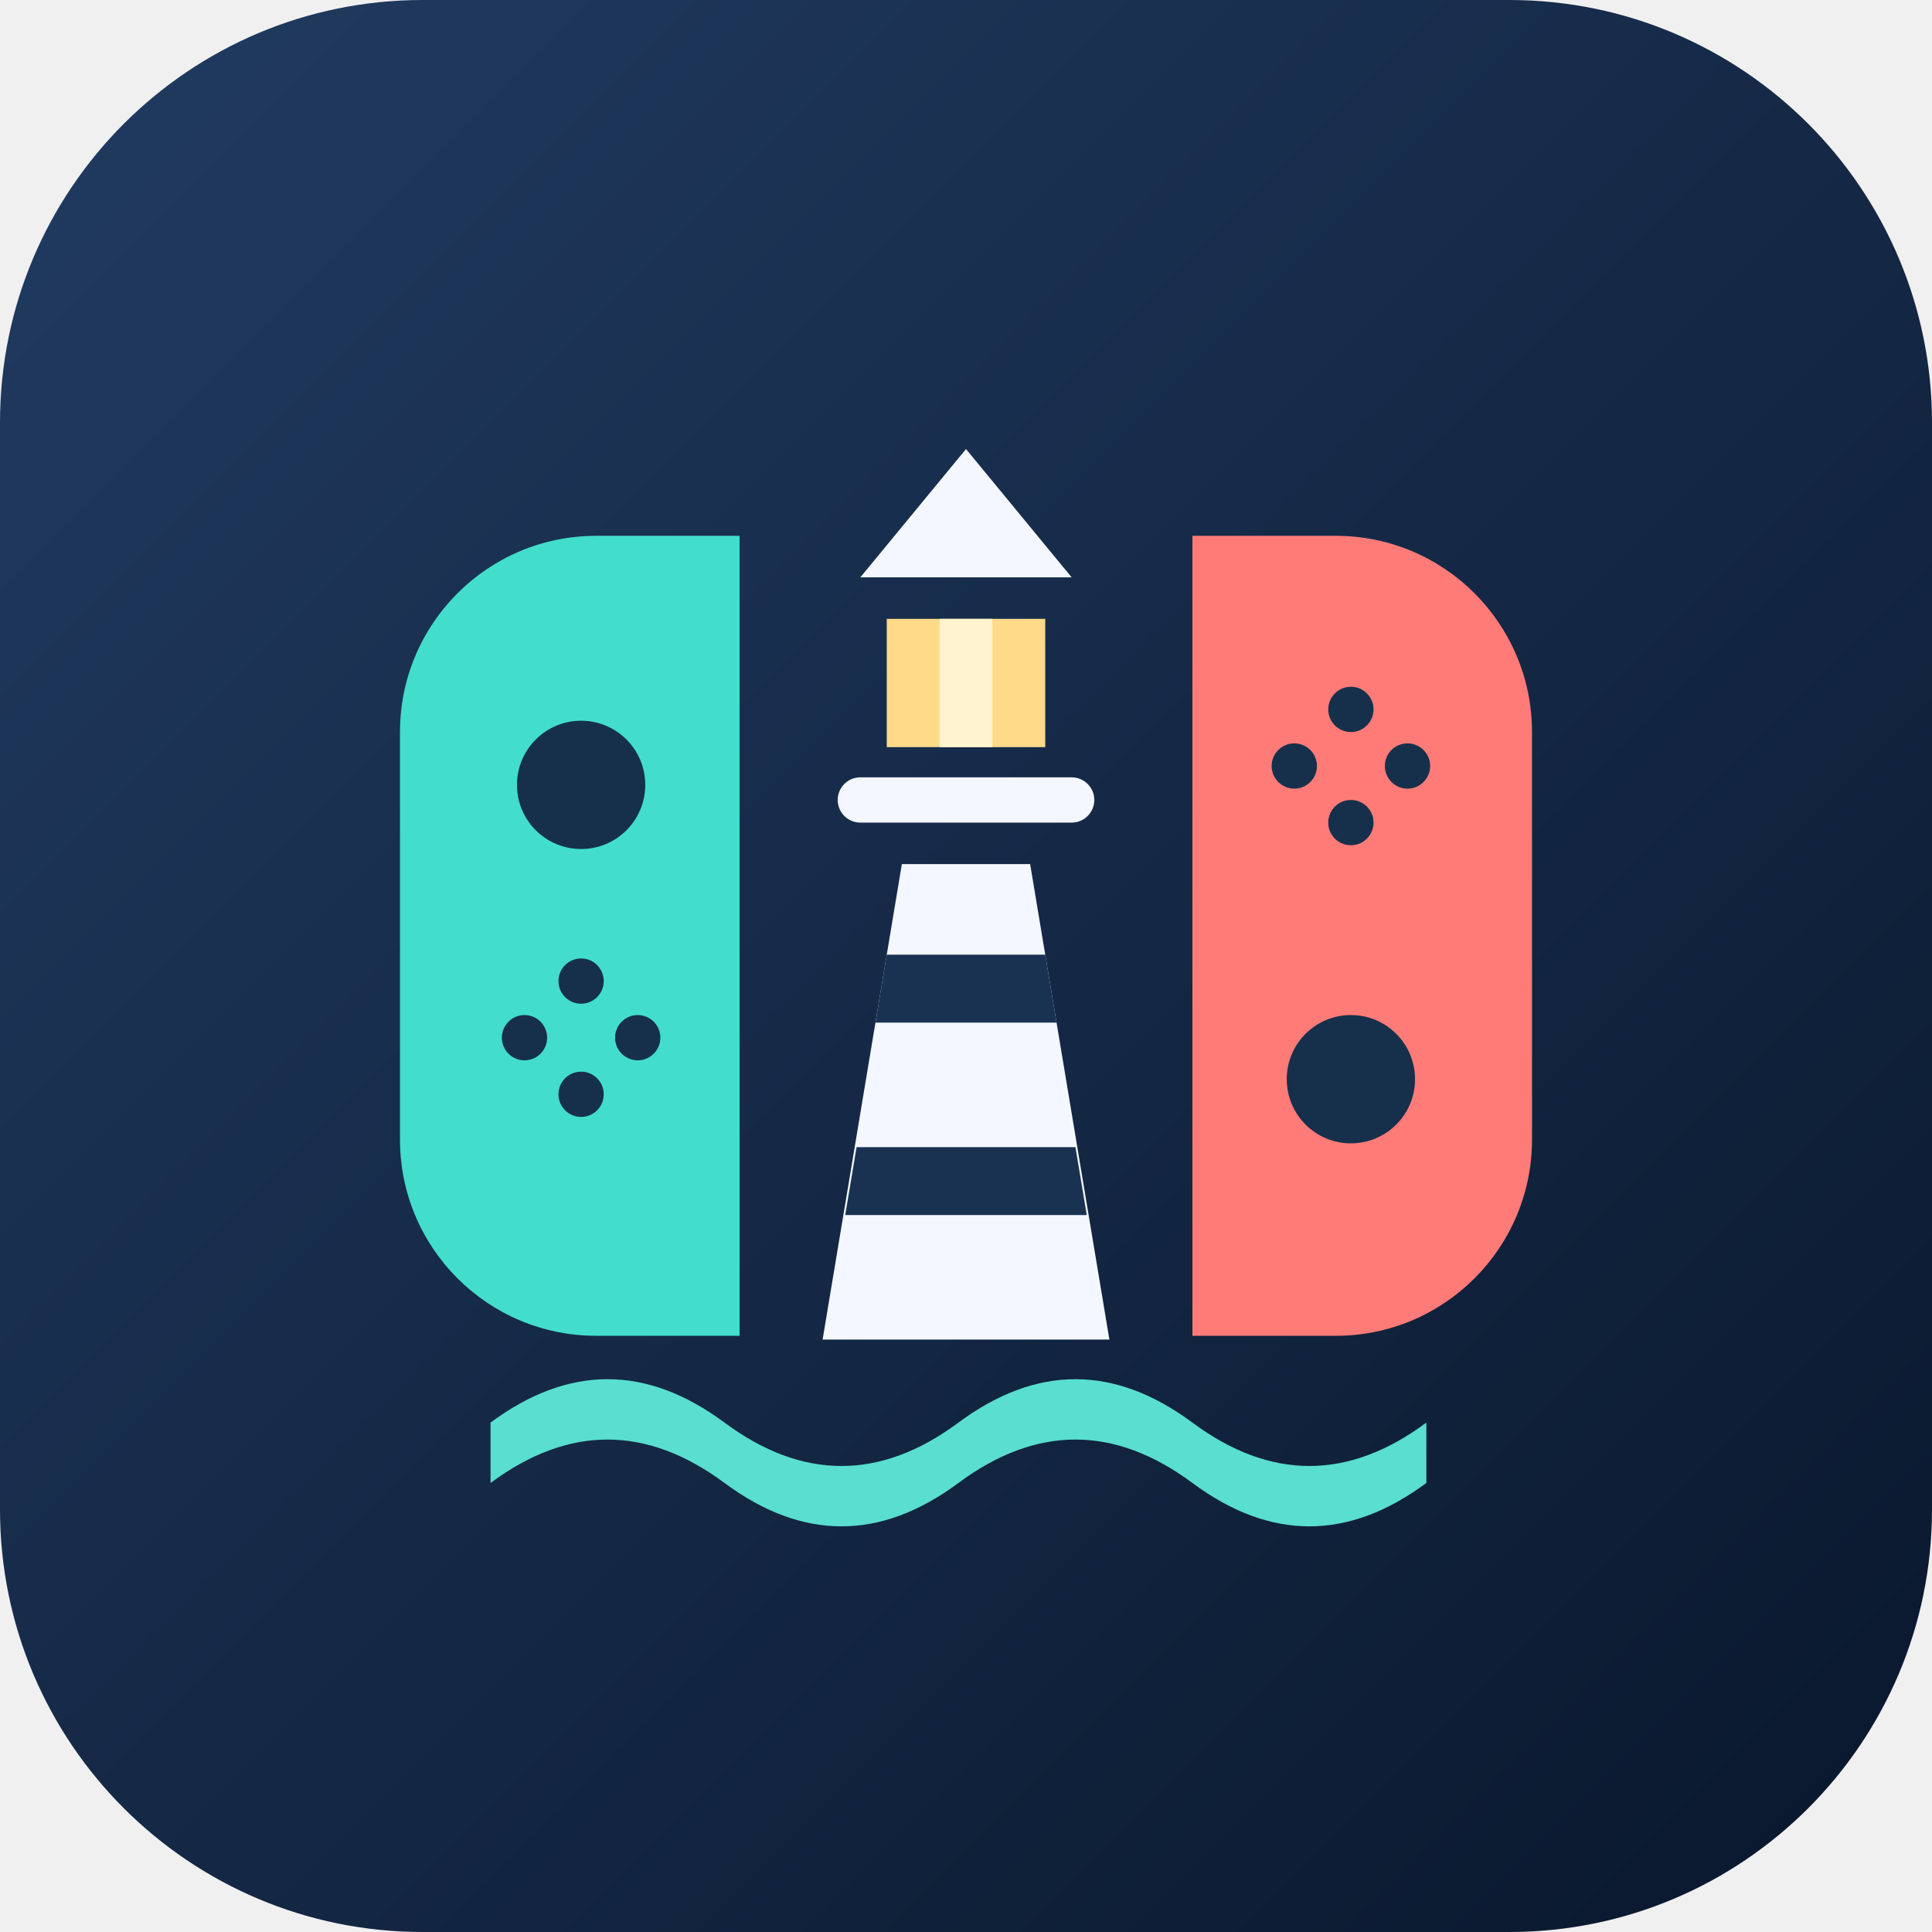
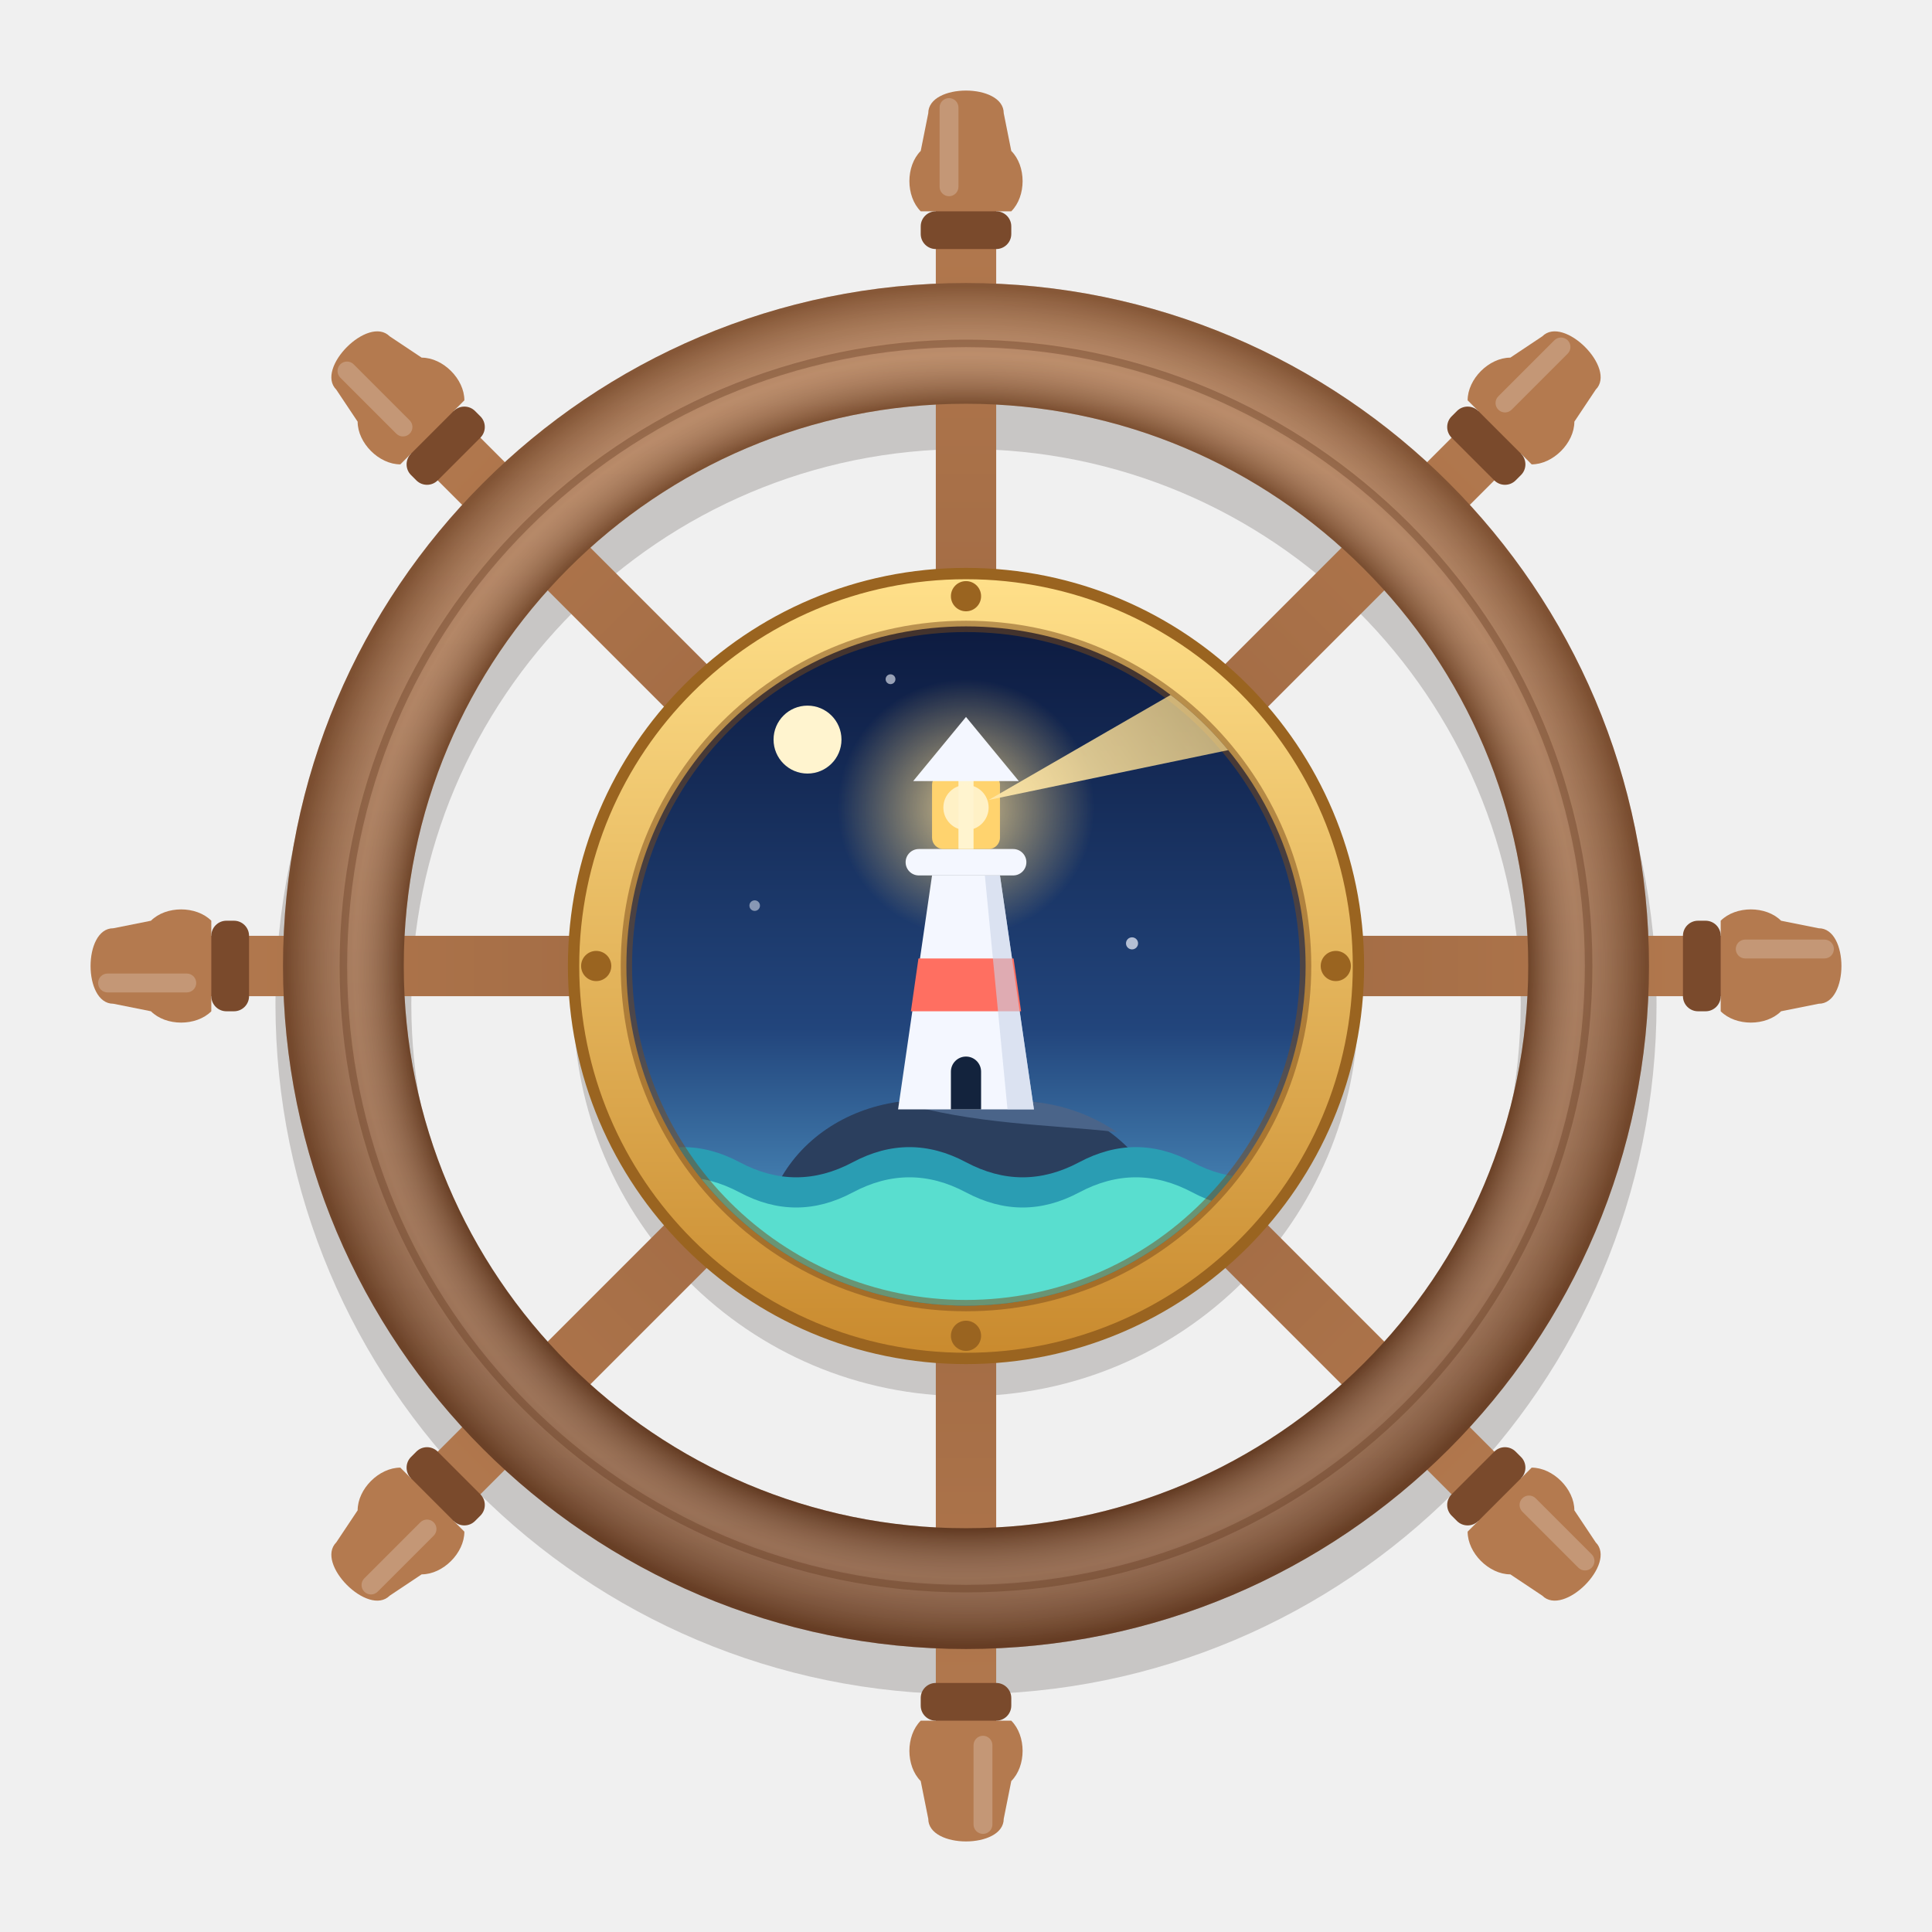
- <svg xmlns="http://www.w3.org/2000/svg" viewBox="0 0 512 512" role="img" aria-label="Harbor: a lighthouse between two controllers">
+ <svg xmlns="http://www.w3.org/2000/svg" viewBox="0 0 512 512" role="img" aria-label="Harbor: a ship's helm framing a lighthouse at night">
  <defs>
-     <linearGradient id="bg" x1="0" y1="0" x2="512" y2="512" gradientUnits="userSpaceOnUse">
-       <stop offset="0" stop-color="#213b61" />
-       <stop offset="1" stop-color="#09172c" />
+     <linearGradient id="wood" x1="0" y1="40" x2="0" y2="472" gradientUnits="userSpaceOnUse">
+       <stop offset="0" stop-color="#b47a4f" />
+       <stop offset="1" stop-color="#7a4a2c" />
    </linearGradient>
+     <radialGradient id="rimshade" cx="256" cy="256" r="180" gradientUnits="userSpaceOnUse">
+       <stop offset="0.83" stop-color="#2a140a" stop-opacity="0.35" />
+       <stop offset="0.9" stop-color="#ffffff" stop-opacity="0.18" />
+       <stop offset="1" stop-color="#2a140a" stop-opacity="0.3" />
+     </radialGradient>
+     <linearGradient id="brass" x1="0" y1="152" x2="0" y2="360" gradientUnits="userSpaceOnUse">
+       <stop offset="0" stop-color="#ffe08a" />
+       <stop offset="1" stop-color="#c98a2e" />
+     </linearGradient>
+     <linearGradient id="sky" x1="0" y1="166" x2="0" y2="330" gradientUnits="userSpaceOnUse">
+       <stop offset="0" stop-color="#0d1b40" />
+       <stop offset="0.65" stop-color="#22457c" />
+       <stop offset="1" stop-color="#4f93c2" />
+     </linearGradient>
+     <linearGradient id="beam" x1="256" y1="214" x2="440" y2="90" gradientUnits="userSpaceOnUse">
+       <stop offset="0" stop-color="#ffe9ad" stop-opacity="0.95" />
+       <stop offset="0.55" stop-color="#ffd36e" stop-opacity="0.55" />
+       <stop offset="1" stop-color="#ffc44d" stop-opacity="0.25" />
+     </linearGradient>
+     <radialGradient id="glow" cx="256" cy="214" r="34" gradientUnits="userSpaceOnUse">
+       <stop offset="0" stop-color="#ffe29a" stop-opacity="0.8" />
+       <stop offset="1" stop-color="#ffd36e" stop-opacity="0" />
+     </radialGradient>
+     <clipPath id="window">
+       <circle cx="256" cy="256" r="90" />
+     </clipPath>
+     <clipPath id="wheel">
+       <circle cx="256" cy="256" r="181" />
+     </clipPath>
+     <g id="spoke">
+       <rect x="248" y="54" width="16" height="104" fill="url(#wood)" />
+       <path d="M246,30 C246,22 266,22 266,30 L268,40 C272,44 272,52 268,56 H244 C240,52 240,44 244,40 Z" fill="#b47a4f" />
+       <rect x="244" y="56" width="24" height="10" rx="4" fill="#7a4a2c" />
+       <rect x="249" y="26" width="5" height="26" rx="2.5" fill="#ffffff" opacity="0.22" />
+     </g>
  </defs>
-   <rect width="512" height="512" rx="112" fill="url(#bg)" />
-   <path d="M158,142 H196 V354 H158 A52,52 0 0 1 106,302 V194 A52,52 0 0 1 158,142 Z" fill="#42decb" />
-   <path d="M316,142 H354 A52,52 0 0 1 406,194 V302 A52,52 0 0 1 354,354 H316 Z" fill="#ff7b78" />
-   <path d="M137,208 a17,17 0 1 0 34,0 a17,17 0 1 0 -34,0 Z" fill="#16304b" />
-   <path d="M341,286 a17,17 0 1 0 34,0 a17,17 0 1 0 -34,0 Z" fill="#16304b" />
-   <path d="M148,260 a6,6 0 1 0 12,0 a6,6 0 1 0 -12,0 Z M148,290 a6,6 0 1 0 12,0 a6,6 0 1 0 -12,0 Z M133,275 a6,6 0 1 0 12,0 a6,6 0 1 0 -12,0 Z M163,275 a6,6 0 1 0 12,0 a6,6 0 1 0 -12,0 Z" fill="#16304b" />
-   <path d="M352,188 a6,6 0 1 0 12,0 a6,6 0 1 0 -12,0 Z M352,218 a6,6 0 1 0 12,0 a6,6 0 1 0 -12,0 Z M337,203 a6,6 0 1 0 12,0 a6,6 0 1 0 -12,0 Z M367,203 a6,6 0 1 0 12,0 a6,6 0 1 0 -12,0 Z" fill="#16304b" />
-   <path d="M228,153 L256,119 L284,153 Z" fill="#f4f7ff" />
-   <path d="M235,164 H277 V198 H235 Z" fill="#ffda88" />
-   <path d="M249,164 H263 V198 H249 Z" fill="#fff4cf" />
-   <path d="M228,206 H284 A6,6 0 0 1 284,218 H228 A6,6 0 0 1 228,206 Z" fill="#f4f7ff" />
-   <path d="M239,229 H273 L294,355 H218 Z" fill="#f4f7ff" />
-   <path d="M235,253 H277 L280,271 H232 Z M227,304 H285 L288,322 H224 Z" fill="#193251" />
-   <path d="M130,377 Q161,354 192,377 T254,377 T316,377 T378,377 L378,393 Q347,416 316,393 T254,393 T192,393 T130,393 Z" fill="#59decf" />
+   <circle cx="256" cy="266" r="165" fill="none" stroke="#140a05" stroke-opacity="0.18" stroke-width="36" />
+   <circle cx="256" cy="266" r="104" fill="#140a05" opacity="0.18" />
+   <use href="#spoke" />
+   <use href="#spoke" transform="rotate(45 256 256)" />
+   <use href="#spoke" transform="rotate(90 256 256)" />
+   <use href="#spoke" transform="rotate(135 256 256)" />
+   <use href="#spoke" transform="rotate(180 256 256)" />
+   <use href="#spoke" transform="rotate(225 256 256)" />
+   <use href="#spoke" transform="rotate(270 256 256)" />
+   <use href="#spoke" transform="rotate(315 256 256)" />
+   <circle cx="256" cy="256" r="165" fill="none" stroke="url(#wood)" stroke-width="32" />
+   <circle cx="256" cy="256" r="165" fill="none" stroke="url(#rimshade)" stroke-width="32" />
+   <circle cx="256" cy="256" r="165" fill="none" stroke="#5e351c" stroke-opacity="0.35" stroke-width="2" />
+   <circle cx="256" cy="256" r="104" fill="url(#brass)" />
+   <circle cx="256" cy="256" r="104" fill="none" stroke="#9a6420" stroke-width="3" />
+   <g fill="#9a6420">
+     <circle cx="256" cy="158" r="4" />
+     <circle cx="354" cy="256" r="4" />
+     <circle cx="256" cy="354" r="4" />
+     <circle cx="158" cy="256" r="4" />
+   </g>
+   <g clip-path="url(#window)">
+     <rect x="166" y="166" width="180" height="180" fill="url(#sky)" />
+     <circle cx="214" cy="196" r="9" fill="#fff4cf" />
+     <circle cx="300" cy="250" r="1.6" fill="#f4f7ff" opacity="0.7" />
+     <circle cx="200" cy="240" r="1.4" fill="#f4f7ff" opacity="0.5" />
+     <circle cx="236" cy="180" r="1.3" fill="#f4f7ff" opacity="0.6" />
+     <circle cx="256" cy="214" r="34" fill="url(#glow)" />
+     <path d="M206,314 C212,302 224,294 238,292 H274 C288,294 300,302 306,314 Z" fill="#2b3f5e" />
+     <path d="M238,292 H274 C283,293 290,296 296,300 C278,298 258,298 238,292 Z" fill="#4a6489" />
+     <path d="M247,232 H265 L274,294 H238 Z" fill="#f4f7ff" />
+     <path d="M243.4,254 H268.6 L270.6,268 H241.4 Z" fill="#ff6f61" />
+     <path d="M261,232 H265 L274,294 H267 Z" fill="#c9d4e8" opacity="0.6" />
+     <path d="M252,294 V284 A4,4 0 0 1 260,284 V294 Z" fill="#13233d" />
+     <rect x="240" y="225" width="32" height="7" rx="3.5" fill="#f4f7ff" />
+     <rect x="247" y="205" width="18" height="20" rx="3" fill="#ffd36e" />
+     <rect x="254" y="205" width="4" height="20" fill="#fff4cf" />
+     <path d="M242,207 L256,190 L270,207 Z" fill="#f4f7ff" />
+     <path d="M166,308 Q181,300 196,308 T226,308 T256,308 T286,308 T316,308 T346,308 V346 H166 Z" fill="#2a9db3" />
+     <path d="M166,316 Q181,308 196,316 T226,316 T256,316 T286,316 T316,316 T346,316 V346 H166 Z" fill="#59decf" />
+   </g>
+   <circle cx="256" cy="256" r="90" fill="none" stroke="#7a4a1a" stroke-opacity="0.5" stroke-width="3" />
+   <g clip-path="url(#window)">
+     <path d="M262,212 L560,40 L560,150 Z" fill="url(#beam)" />
+   </g>
+   <circle cx="256" cy="214" r="6" fill="#fff4cf" opacity="0.9" />
</svg>
